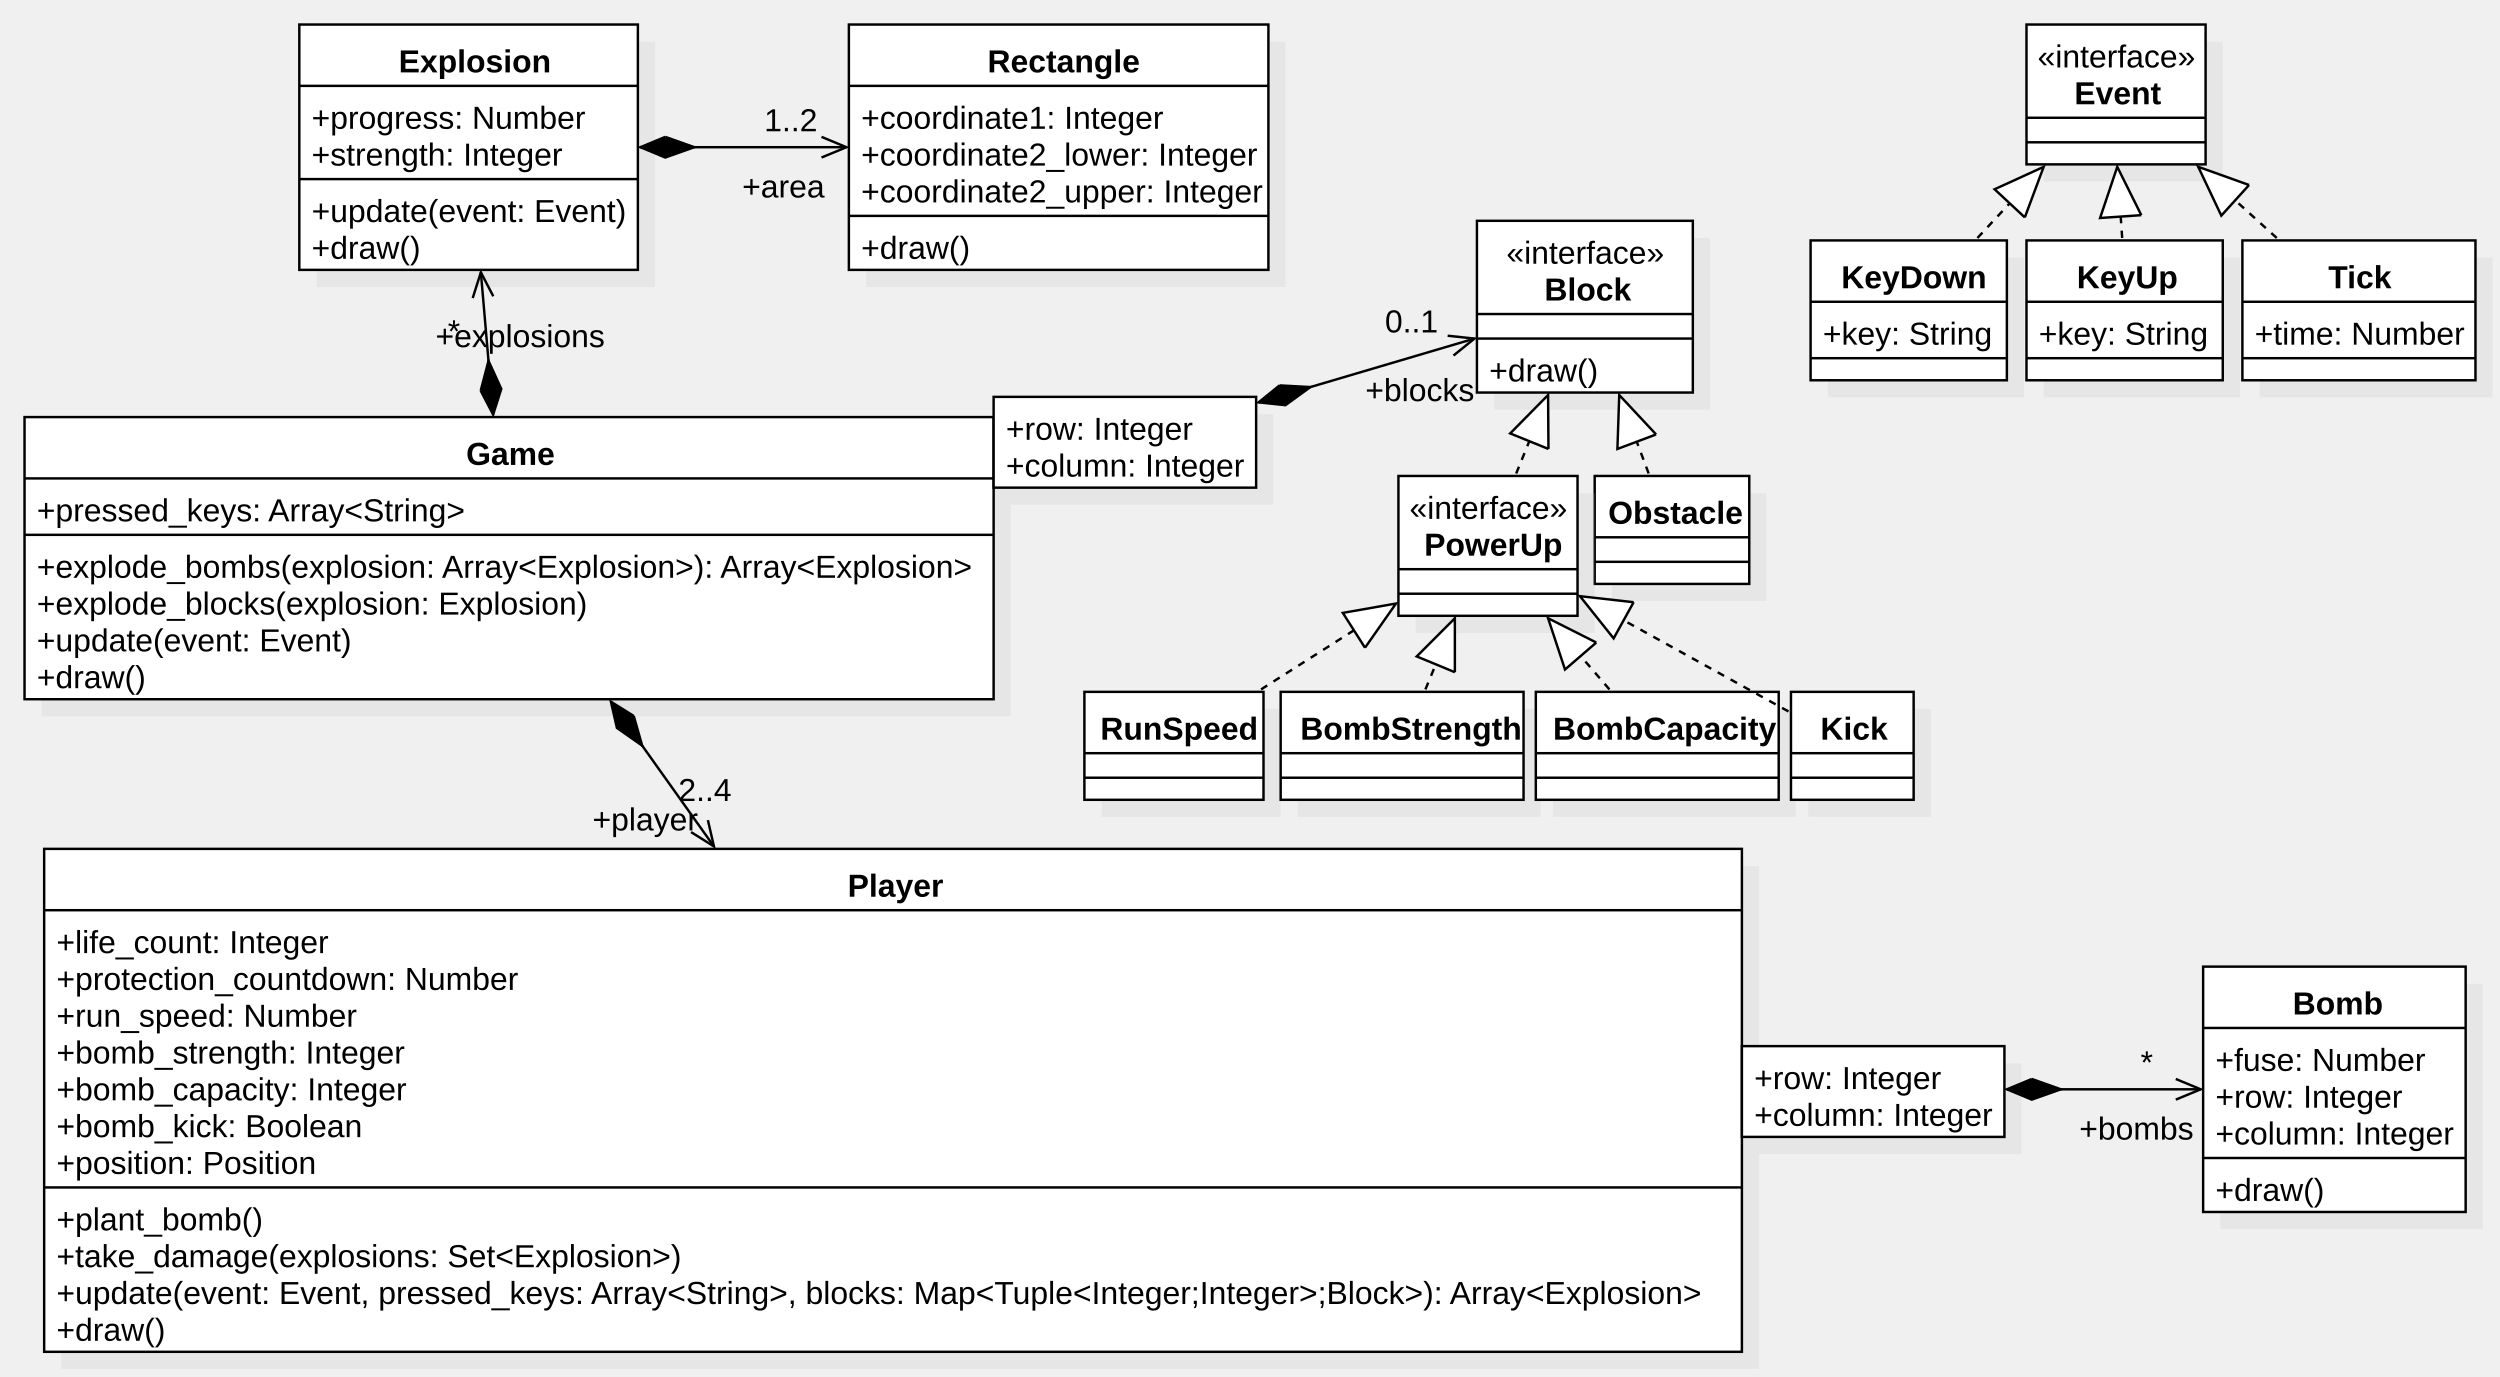
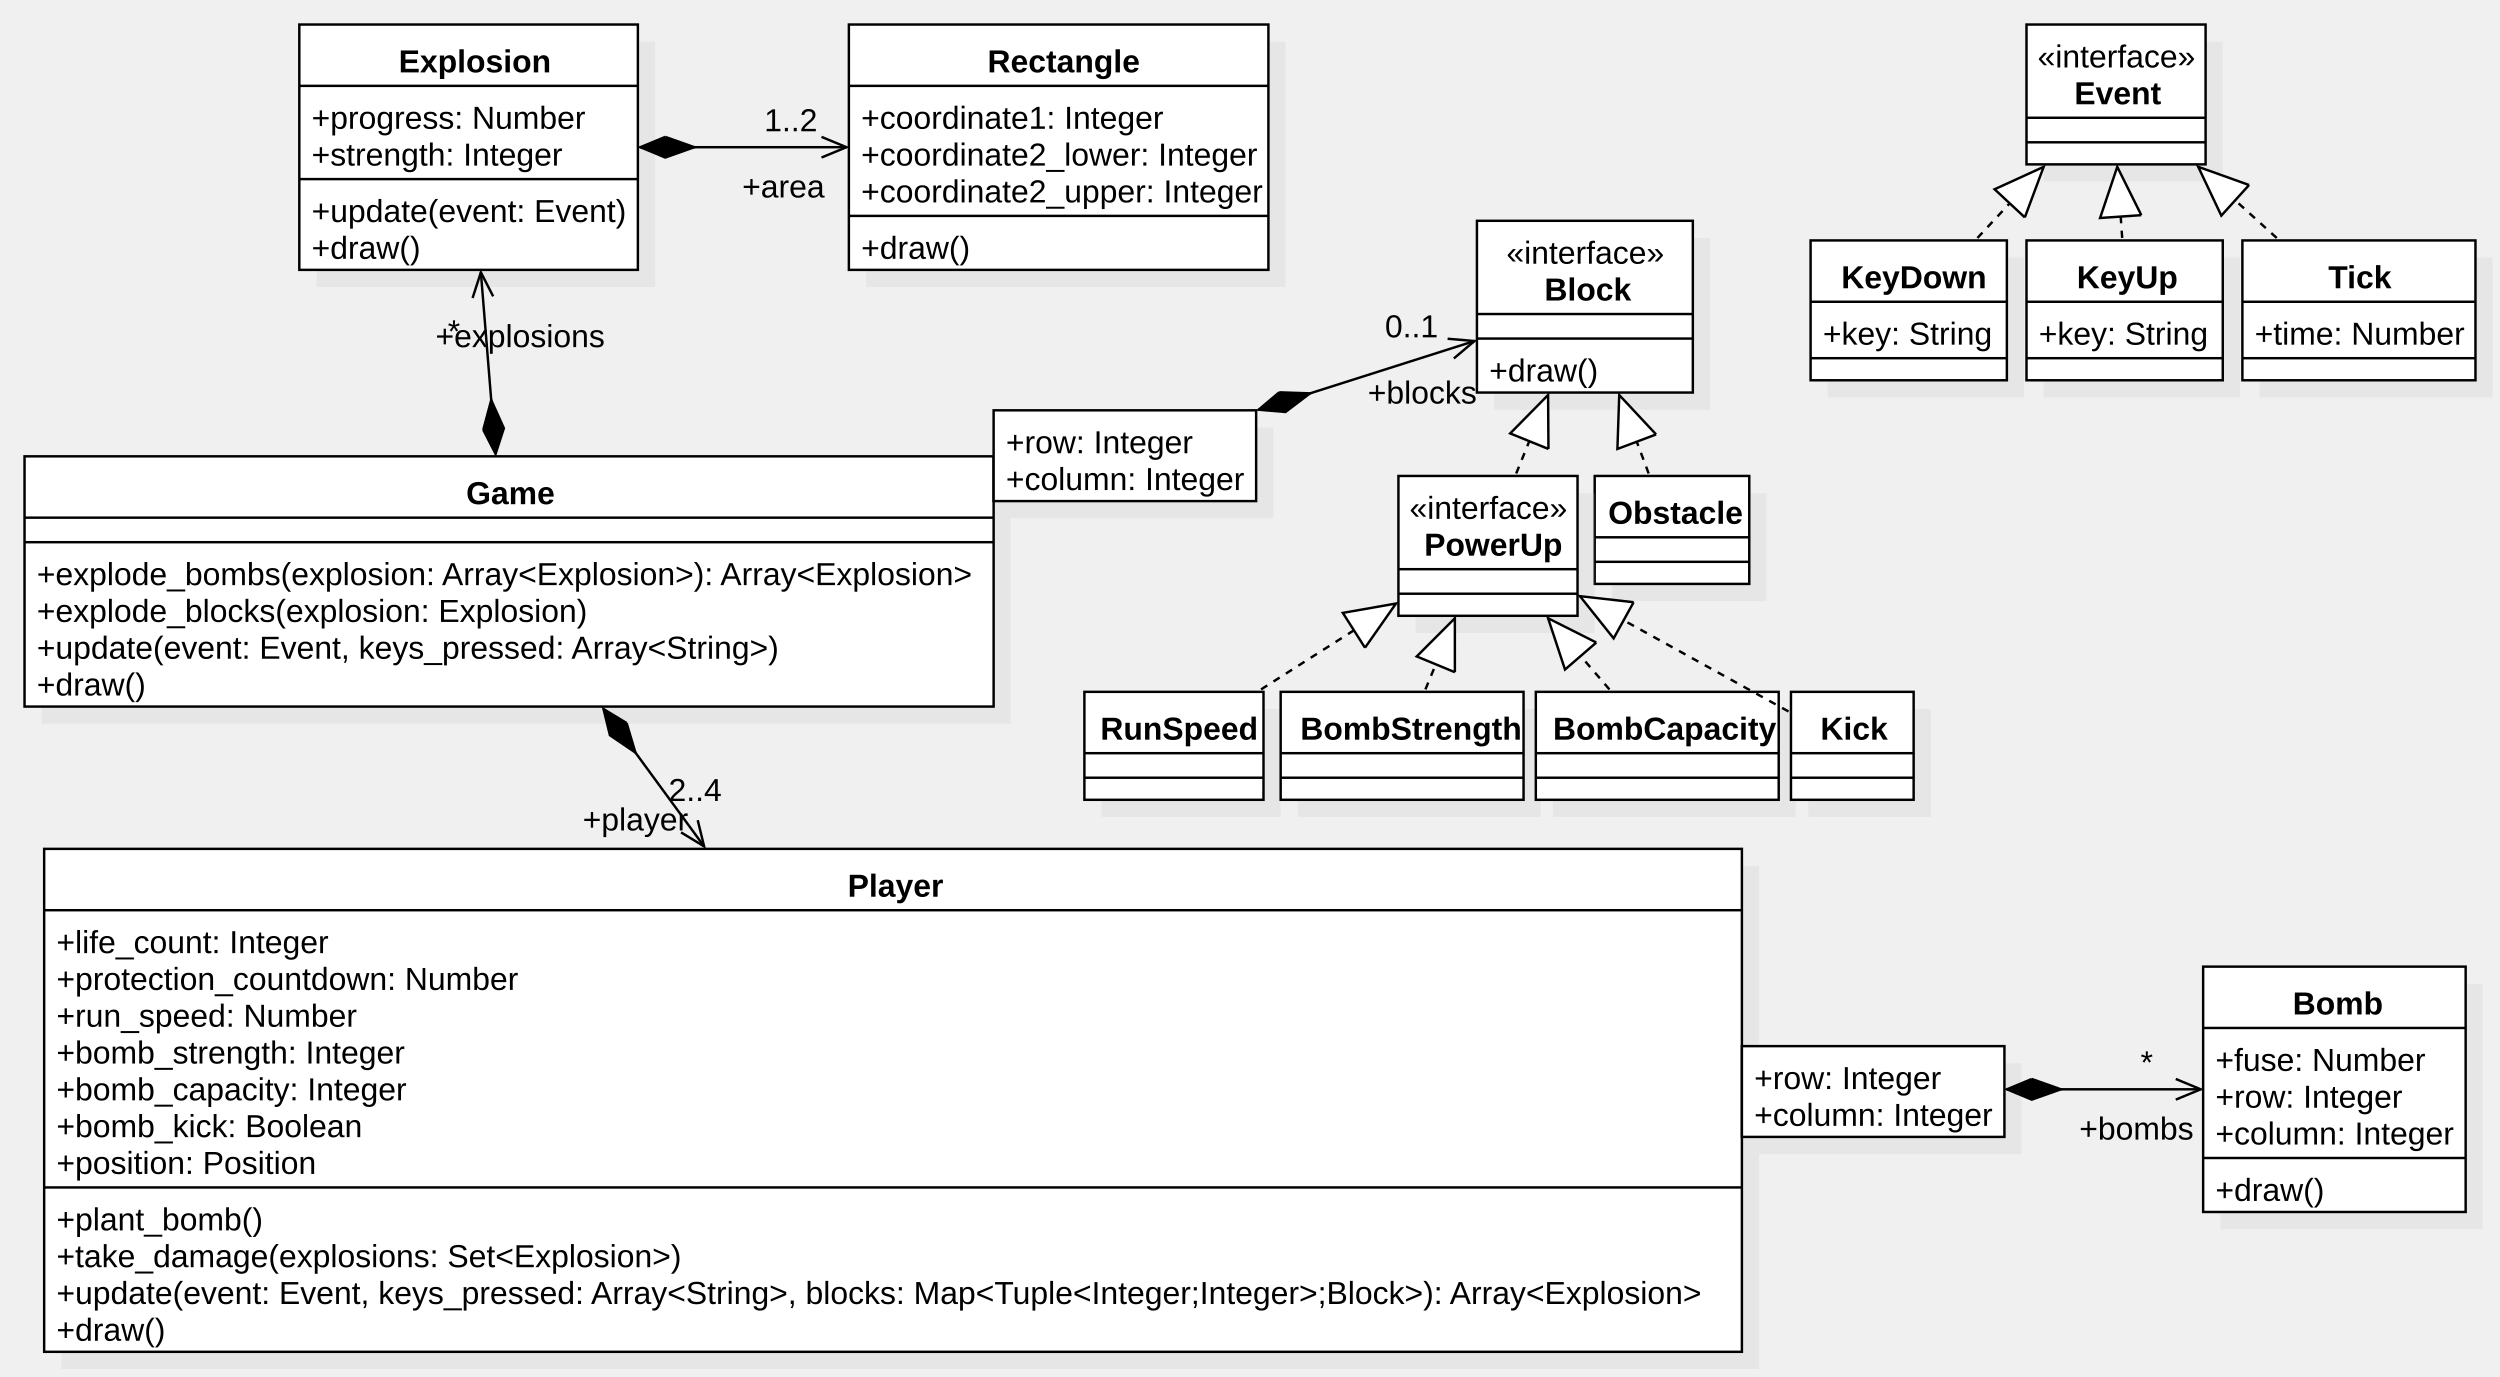
<svg xmlns="http://www.w3.org/2000/svg" version="1.1" width="1019" height="561">
  <defs />
  <g>
    <g transform="translate(-6,-14) scale(1,1)">
      <rect fill="#C0C0C0" stroke="none" x="31" y="367" width="692" height="205" opacity="0.2" />
    </g>
    <g transform="translate(-6,-14) scale(1,1)">
      <rect fill="#ffffff" stroke="none" x="24" y="360" width="692" height="205" />
    </g>
    <g transform="translate(-6,-14) scale(1,1)">
      <path fill="none" stroke="#000000" d="M 24 360 L 716 360 L 716 565 L 24 565 L 24 360 Z Z" stroke-miterlimit="10" />
    </g>
    <g transform="translate(-6,-14) scale(1,1)">
      <path fill="none" stroke="#000000" d="M 24 385 L 716 385" stroke-miterlimit="10" />
    </g>
    <g transform="translate(-6,-14) scale(1,1)">
      <path fill="none" stroke="#000000" d="M 24 498 L 716 498" stroke-miterlimit="10" />
    </g>
    <g transform="translate(-6,-14) scale(1,1)">
      <g>
        <path fill="none" stroke="none" />
        <text fill="#000000" stroke="none" font-family="Arial" font-size="13px" font-style="normal" font-weight="bold" text-decoration="none" x="351.5" y="379.5">Player</text>
      </g>
    </g>
    <g transform="translate(-6,-14) scale(1,1)">
      <g>
        <path fill="none" stroke="none" />
        <text fill="#000000" stroke="none" font-family="Arial" font-size="13px" font-style="normal" font-weight="normal" text-decoration="none" x="29" y="402.5">+life_count: Integer</text>
      </g>
    </g>
    <g transform="translate(-6,-14) scale(1,1)">
      <g>
        <path fill="none" stroke="none" />
        <text fill="#000000" stroke="none" font-family="Arial" font-size="13px" font-style="normal" font-weight="normal" text-decoration="none" x="29" y="417.5">+protection_countdown: Number</text>
      </g>
    </g>
    <g transform="translate(-6,-14) scale(1,1)">
      <g>
        <path fill="none" stroke="none" />
        <text fill="#000000" stroke="none" font-family="Arial" font-size="13px" font-style="normal" font-weight="normal" text-decoration="none" x="29" y="432.5">+run_speed: Number</text>
      </g>
    </g>
    <g transform="translate(-6,-14) scale(1,1)">
      <g>
        <path fill="none" stroke="none" />
        <text fill="#000000" stroke="none" font-family="Arial" font-size="13px" font-style="normal" font-weight="normal" text-decoration="none" x="29" y="447.5">+bomb_strength: Integer</text>
      </g>
    </g>
    <g transform="translate(-6,-14) scale(1,1)">
      <g>
        <path fill="none" stroke="none" />
        <text fill="#000000" stroke="none" font-family="Arial" font-size="13px" font-style="normal" font-weight="normal" text-decoration="none" x="29" y="462.5">+bomb_capacity: Integer</text>
      </g>
    </g>
    <g transform="translate(-6,-14) scale(1,1)">
      <g>
        <path fill="none" stroke="none" />
        <text fill="#000000" stroke="none" font-family="Arial" font-size="13px" font-style="normal" font-weight="normal" text-decoration="none" x="29" y="477.5">+bomb_kick: Boolean</text>
      </g>
    </g>
    <g transform="translate(-6,-14) scale(1,1)">
      <g>
        <path fill="none" stroke="none" />
        <text fill="#000000" stroke="none" font-family="Arial" font-size="13px" font-style="normal" font-weight="normal" text-decoration="none" x="29" y="492.5">+position: Position</text>
      </g>
    </g>
    <g transform="translate(-6,-14) scale(1,1)">
      <g>
        <path fill="none" stroke="none" />
        <text fill="#000000" stroke="none" font-family="Arial" font-size="13px" font-style="normal" font-weight="normal" text-decoration="none" x="29" y="515.5">+plant_bomb()</text>
      </g>
    </g>
    <g transform="translate(-6,-14) scale(1,1)">
      <g>
        <path fill="none" stroke="none" />
        <text fill="#000000" stroke="none" font-family="Arial" font-size="13px" font-style="normal" font-weight="normal" text-decoration="none" x="29" y="530.5">+take_damage(explosions: Set&lt;Explosion&gt;)</text>
      </g>
    </g>
    <g transform="translate(-6,-14) scale(1,1)">
      <g>
        <path fill="none" stroke="none" />
-         <text fill="#000000" stroke="none" font-family="Arial" font-size="13px" font-style="normal" font-weight="normal" text-decoration="none" x="29" y="545.5">+update(event: Event, pressed_keys: Array&lt;String&gt;, blocks: Map&lt;Tuple&lt;Integer;Integer&gt;;Block&gt;): Array&lt;Explosion&gt;</text>
+         <text fill="#000000" stroke="none" font-family="Arial" font-size="13px" font-style="normal" font-weight="normal" text-decoration="none" x="29" y="545.5">+update(event: Event, keys_pressed: Array&lt;String&gt;, blocks: Map&lt;Tuple&lt;Integer;Integer&gt;;Block&gt;): Array&lt;Explosion&gt;</text>
      </g>
    </g>
    <g transform="translate(-6,-14) scale(1,1)">
      <g>
        <path fill="none" stroke="none" />
        <text fill="#000000" stroke="none" font-family="Arial" font-size="13px" font-style="normal" font-weight="normal" text-decoration="none" x="29" y="560.5">+draw()</text>
      </g>
    </g>
    <g transform="translate(-6,-14) scale(1,1)">
      <rect fill="#C0C0C0" stroke="none" x="911" y="415" width="107" height="100" opacity="0.2" />
    </g>
    <g transform="translate(-6,-14) scale(1,1)">
      <rect fill="#ffffff" stroke="none" x="904" y="408" width="107" height="100" />
    </g>
    <g transform="translate(-6,-14) scale(1,1)">
      <path fill="none" stroke="#000000" d="M 904 408 L 1011 408 L 1011 508 L 904 508 L 904 408 Z Z" stroke-miterlimit="10" />
    </g>
    <g transform="translate(-6,-14) scale(1,1)">
      <path fill="none" stroke="#000000" d="M 904 433 L 1011 433" stroke-miterlimit="10" />
    </g>
    <g transform="translate(-6,-14) scale(1,1)">
      <path fill="none" stroke="#000000" d="M 904 486 L 1011 486" stroke-miterlimit="10" />
    </g>
    <g transform="translate(-6,-14) scale(1,1)">
      <g>
        <path fill="none" stroke="none" />
        <text fill="#000000" stroke="none" font-family="Arial" font-size="13px" font-style="normal" font-weight="bold" text-decoration="none" x="940.5" y="427.5">Bomb</text>
      </g>
    </g>
    <g transform="translate(-6,-14) scale(1,1)">
      <g>
        <path fill="none" stroke="none" />
        <text fill="#000000" stroke="none" font-family="Arial" font-size="13px" font-style="normal" font-weight="normal" text-decoration="none" x="909" y="450.5">+fuse: Number</text>
      </g>
    </g>
    <g transform="translate(-6,-14) scale(1,1)">
      <g>
        <path fill="none" stroke="none" />
        <text fill="#000000" stroke="none" font-family="Arial" font-size="13px" font-style="normal" font-weight="normal" text-decoration="none" x="909" y="465.5">+row: Integer</text>
      </g>
    </g>
    <g transform="translate(-6,-14) scale(1,1)">
      <g>
        <path fill="none" stroke="none" />
        <text fill="#000000" stroke="none" font-family="Arial" font-size="13px" font-style="normal" font-weight="normal" text-decoration="none" x="909" y="480.5">+column: Integer</text>
      </g>
    </g>
    <g transform="translate(-6,-14) scale(1,1)">
      <g>
        <path fill="none" stroke="none" />
        <text fill="#000000" stroke="none" font-family="Arial" font-size="13px" font-style="normal" font-weight="normal" text-decoration="none" x="909" y="503.5">+draw()</text>
      </g>
    </g>
    <g transform="translate(-6,-14) scale(1,1)">
-       <rect fill="#C0C0C0" stroke="none" x="23" y="191" width="395" height="115" opacity="0.2" />
-     </g>
-     <g transform="translate(-6,-14) scale(1,1)">
-       <rect fill="#ffffff" stroke="none" x="16" y="184" width="395" height="115" />
-     </g>
-     <g transform="translate(-6,-14) scale(1,1)">
-       <path fill="none" stroke="#000000" d="M 16 184 L 411 184 L 411 299 L 16 299 L 16 184 Z Z" stroke-miterlimit="10" />
-     </g>
-     <g transform="translate(-6,-14) scale(1,1)">
-       <path fill="none" stroke="#000000" d="M 16 209 L 411 209" stroke-miterlimit="10" />
-     </g>
-     <g transform="translate(-6,-14) scale(1,1)">
-       <path fill="none" stroke="#000000" d="M 16 232 L 411 232" stroke-miterlimit="10" />
-     </g>
-     <g transform="translate(-6,-14) scale(1,1)">
-       <g>
-         <path fill="none" stroke="none" />
-         <text fill="#000000" stroke="none" font-family="Arial" font-size="13px" font-style="normal" font-weight="bold" text-decoration="none" x="196" y="203.5">Game</text>
-       </g>
-     </g>
-     <g transform="translate(-6,-14) scale(1,1)">
-       <g>
-         <path fill="none" stroke="none" />
-         <text fill="#000000" stroke="none" font-family="Arial" font-size="13px" font-style="normal" font-weight="normal" text-decoration="none" x="21" y="226.5">+pressed_keys: Array&lt;String&gt;</text>
-       </g>
-     </g>
-     <g transform="translate(-6,-14) scale(1,1)">
-       <g>
-         <path fill="none" stroke="none" />
-         <text fill="#000000" stroke="none" font-family="Arial" font-size="13px" font-style="normal" font-weight="normal" text-decoration="none" x="21" y="249.5">+explode_bombs(explosion: Array&lt;Explosion&gt;): Array&lt;Explosion&gt;</text>
-       </g>
-     </g>
-     <g transform="translate(-6,-14) scale(1,1)">
-       <g>
-         <path fill="none" stroke="none" />
-         <text fill="#000000" stroke="none" font-family="Arial" font-size="13px" font-style="normal" font-weight="normal" text-decoration="none" x="21" y="264.5">+explode_blocks(explosion: Explosion)</text>
-       </g>
-     </g>
-     <g transform="translate(-6,-14) scale(1,1)">
-       <g>
-         <path fill="none" stroke="none" />
-         <text fill="#000000" stroke="none" font-family="Arial" font-size="13px" font-style="normal" font-weight="normal" text-decoration="none" x="21" y="279.5">+update(event: Event)</text>
-       </g>
-     </g>
-     <g transform="translate(-6,-14) scale(1,1)">
-       <g>
-         <path fill="none" stroke="none" />
-         <text fill="#000000" stroke="none" font-family="Arial" font-size="13px" font-style="normal" font-weight="normal" text-decoration="none" x="21" y="294.5">+draw()</text>
+       <rect fill="#C0C0C0" stroke="none" x="23" y="207" width="395" height="102" opacity="0.2" />
+     </g>
+     <g transform="translate(-6,-14) scale(1,1)">
+       <rect fill="#ffffff" stroke="none" x="16" y="200" width="395" height="102" />
+     </g>
+     <g transform="translate(-6,-14) scale(1,1)">
+       <path fill="none" stroke="#000000" d="M 16 200 L 411 200 L 411 302 L 16 302 L 16 200 Z Z" stroke-miterlimit="10" />
+     </g>
+     <g transform="translate(-6,-14) scale(1,1)">
+       <path fill="none" stroke="#000000" d="M 16 225 L 411 225" stroke-miterlimit="10" />
+     </g>
+     <g transform="translate(-6,-14) scale(1,1)">
+       <path fill="none" stroke="#000000" d="M 16 235 L 411 235" stroke-miterlimit="10" />
+     </g>
+     <g transform="translate(-6,-14) scale(1,1)">
+       <g>
+         <path fill="none" stroke="none" />
+         <text fill="#000000" stroke="none" font-family="Arial" font-size="13px" font-style="normal" font-weight="bold" text-decoration="none" x="196" y="219.5">Game</text>
+       </g>
+     </g>
+     <g transform="translate(-6,-14) scale(1,1)">
+       <g>
+         <path fill="none" stroke="none" />
+         <text fill="#000000" stroke="none" font-family="Arial" font-size="13px" font-style="normal" font-weight="normal" text-decoration="none" x="21" y="252.5">+explode_bombs(explosion: Array&lt;Explosion&gt;): Array&lt;Explosion&gt;</text>
+       </g>
+     </g>
+     <g transform="translate(-6,-14) scale(1,1)">
+       <g>
+         <path fill="none" stroke="none" />
+         <text fill="#000000" stroke="none" font-family="Arial" font-size="13px" font-style="normal" font-weight="normal" text-decoration="none" x="21" y="267.5">+explode_blocks(explosion: Explosion)</text>
+       </g>
+     </g>
+     <g transform="translate(-6,-14) scale(1,1)">
+       <g>
+         <path fill="none" stroke="none" />
+         <text fill="#000000" stroke="none" font-family="Arial" font-size="13px" font-style="normal" font-weight="normal" text-decoration="none" x="21" y="282.5">+update(event: Event, keys_pressed: Array&lt;String&gt;)</text>
+       </g>
+     </g>
+     <g transform="translate(-6,-14) scale(1,1)">
+       <g>
+         <path fill="none" stroke="none" />
+         <text fill="#000000" stroke="none" font-family="Arial" font-size="13px" font-style="normal" font-weight="normal" text-decoration="none" x="21" y="297.5">+draw()</text>
      </g>
    </g>
    <g transform="translate(-6,-14) scale(1,1)">
      <rect fill="#C0C0C0" stroke="none" x="135" y="31" width="138" height="100" opacity="0.2" />
    </g>
    <g transform="translate(-6,-14) scale(1,1)">
      <rect fill="#ffffff" stroke="none" x="128" y="24" width="138" height="100" />
    </g>
    <g transform="translate(-6,-14) scale(1,1)">
      <path fill="none" stroke="#000000" d="M 128 24 L 266 24 L 266 124 L 128 124 L 128 24 Z Z" stroke-miterlimit="10" />
    </g>
    <g transform="translate(-6,-14) scale(1,1)">
      <path fill="none" stroke="#000000" d="M 128 49 L 266 49" stroke-miterlimit="10" />
    </g>
    <g transform="translate(-6,-14) scale(1,1)">
      <path fill="none" stroke="#000000" d="M 128 87 L 266 87" stroke-miterlimit="10" />
    </g>
    <g transform="translate(-6,-14) scale(1,1)">
      <g>
        <path fill="none" stroke="none" />
        <text fill="#000000" stroke="none" font-family="Arial" font-size="13px" font-style="normal" font-weight="bold" text-decoration="none" x="168.5" y="43.5">Explosion</text>
      </g>
    </g>
    <g transform="translate(-6,-14) scale(1,1)">
      <g>
        <path fill="none" stroke="none" />
        <text fill="#000000" stroke="none" font-family="Arial" font-size="13px" font-style="normal" font-weight="normal" text-decoration="none" x="133" y="66.5">+progress: Number</text>
      </g>
    </g>
    <g transform="translate(-6,-14) scale(1,1)">
      <g>
        <path fill="none" stroke="none" />
        <text fill="#000000" stroke="none" font-family="Arial" font-size="13px" font-style="normal" font-weight="normal" text-decoration="none" x="133" y="81.5">+strength: Integer</text>
      </g>
    </g>
    <g transform="translate(-6,-14) scale(1,1)">
      <g>
        <path fill="none" stroke="none" />
        <text fill="#000000" stroke="none" font-family="Arial" font-size="13px" font-style="normal" font-weight="normal" text-decoration="none" x="133" y="104.5">+update(event: Event)</text>
      </g>
    </g>
    <g transform="translate(-6,-14) scale(1,1)">
      <g>
        <path fill="none" stroke="none" />
        <text fill="#000000" stroke="none" font-family="Arial" font-size="13px" font-style="normal" font-weight="normal" text-decoration="none" x="133" y="119.5">+draw()</text>
      </g>
    </g>
    <g transform="translate(-6,-14) scale(1,1)">
      <rect fill="#C0C0C0" stroke="none" x="723" y="447.403" width="107" height="37" opacity="0.2" />
    </g>
    <g transform="translate(-6,-14) scale(1,1)">
      <path fill="none" stroke="#000000" d="M 903 458 L 824 458" stroke-miterlimit="10" />
    </g>
    <g transform="translate(-6,-14) scale(1,1)">
      <path fill="#000000" stroke="none" d="M 834.163 453.79 L 824 458 L 834.163 462.21 L 846 458" />
    </g>
    <g transform="translate(-6,-14) scale(1,1)">
      <path fill="none" stroke="#000000" d="M 834.163 453.79 L 824 458 L 834.163 462.21 L 846 458 L 834.163 453.79" stroke-miterlimit="10" />
    </g>
    <g transform="translate(-6,-14) scale(1,1)">
      <path fill="none" stroke="#000000" d="M 892.837 462.21 L 903 458 L 892.837 453.79" stroke-miterlimit="10" />
    </g>
    <g transform="translate(-6,-14) scale(1,1)">
      <g>
        <path fill="none" stroke="none" />
        <text fill="#000000" stroke="none" font-family="Arial" font-size="13px" font-style="normal" font-weight="normal" text-decoration="none" x="853.5" y="478.5">+bombs</text>
      </g>
    </g>
    <g transform="translate(-6,-14) scale(1,1)">
      <g>
        <path fill="none" stroke="none" />
        <text fill="#000000" stroke="none" font-family="Arial" font-size="13px" font-style="normal" font-weight="normal" text-decoration="none" x="878.5" y="451.5">*</text>
      </g>
    </g>
    <g transform="translate(-6,-14) scale(1,1)">
      <rect fill="#ffffff" stroke="none" x="716" y="440.403" width="107" height="37" />
    </g>
    <g transform="translate(-6,-14) scale(1,1)">
      <path fill="none" stroke="#000000" d="M 716 440.403 L 823 440.403 L 823 477.403 L 716 477.403 L 716 440.403 Z Z" stroke-miterlimit="10" />
    </g>
    <g transform="translate(-6,-14) scale(1,1)">
      <g>
        <path fill="none" stroke="none" />
        <text fill="#000000" stroke="none" font-family="Arial" font-size="13px" font-style="normal" font-weight="normal" text-decoration="none" x="721" y="457.903">+row: Integer</text>
      </g>
    </g>
    <g transform="translate(-6,-14) scale(1,1)">
      <g>
        <path fill="none" stroke="none" />
        <text fill="#000000" stroke="none" font-family="Arial" font-size="13px" font-style="normal" font-weight="normal" text-decoration="none" x="721" y="472.903">+column: Integer</text>
      </g>
    </g>
    <g transform="translate(-6,-14) scale(1,1)">
-       <path fill="none" stroke="#000000" d="M 297 359 L 255 300" stroke-miterlimit="10" />
-     </g>
-     <g transform="translate(-6,-14) scale(1,1)">
-       <path fill="#000000" stroke="none" d="M 264.323 305.838 L 255 300 L 257.464 310.72 L 267.758 317.923" />
-     </g>
-     <g transform="translate(-6,-14) scale(1,1)">
-       <path fill="none" stroke="#000000" d="M 264.323 305.838 L 255 300 L 257.464 310.72 L 267.758 317.923 L 264.323 305.838" stroke-miterlimit="10" />
-     </g>
-     <g transform="translate(-6,-14) scale(1,1)">
-       <path fill="none" stroke="#000000" d="M 287.677 353.162 L 297 359 L 294.536 348.28" stroke-miterlimit="10" />
-     </g>
-     <g transform="translate(-6,-14) scale(1,1)">
-       <g>
-         <path fill="none" stroke="none" />
-         <text fill="#000000" stroke="none" font-family="Arial" font-size="13px" font-style="normal" font-weight="normal" text-decoration="none" x="247.5" y="352.5">+player</text>
-       </g>
-     </g>
-     <g transform="translate(-6,-14) scale(1,1)">
-       <g>
-         <path fill="none" stroke="none" />
-         <text fill="#000000" stroke="none" font-family="Arial" font-size="13px" font-style="normal" font-weight="normal" text-decoration="none" x="282.5" y="340.5">2..4</text>
-       </g>
-     </g>
-     <g transform="translate(-6,-14) scale(1,1)">
-       <path fill="none" stroke="#000000" d="M 202 125 L 207 183" stroke-miterlimit="10" />
-     </g>
-     <g transform="translate(-6,-14) scale(1,1)">
-       <path fill="#000000" stroke="none" d="M 201.933 173.236 L 207 183 L 210.321 172.513 L 205.11 161.081" />
-     </g>
-     <g transform="translate(-6,-14) scale(1,1)">
-       <path fill="none" stroke="#000000" d="M 201.933 173.236 L 207 183 L 210.321 172.513 L 205.11 161.081 L 201.933 173.236" stroke-miterlimit="10" />
-     </g>
-     <g transform="translate(-6,-14) scale(1,1)">
-       <path fill="none" stroke="#000000" d="M 207.067 134.764 L 202 125 L 198.679 135.487" stroke-miterlimit="10" />
+       <path fill="none" stroke="#000000" d="M 293 359 L 252 303" stroke-miterlimit="10" />
+     </g>
+     <g transform="translate(-6,-14) scale(1,1)">
+       <path fill="#000000" stroke="none" d="M 261.4 308.713 L 252 303 L 254.607 313.687 L 264.996 320.751" />
+     </g>
+     <g transform="translate(-6,-14) scale(1,1)">
+       <path fill="none" stroke="#000000" d="M 261.4 308.713 L 252 303 L 254.607 313.687 L 264.996 320.751 L 261.4 308.713" stroke-miterlimit="10" />
+     </g>
+     <g transform="translate(-6,-14) scale(1,1)">
+       <path fill="none" stroke="#000000" d="M 283.6 353.287 L 293 359 L 290.393 348.313" stroke-miterlimit="10" />
+     </g>
+     <g transform="translate(-6,-14) scale(1,1)">
+       <g>
+         <path fill="none" stroke="none" />
+         <text fill="#000000" stroke="none" font-family="Arial" font-size="13px" font-style="normal" font-weight="normal" text-decoration="none" x="243.5" y="352.5">+player</text>
+       </g>
+     </g>
+     <g transform="translate(-6,-14) scale(1,1)">
+       <g>
+         <path fill="none" stroke="none" />
+         <text fill="#000000" stroke="none" font-family="Arial" font-size="13px" font-style="normal" font-weight="normal" text-decoration="none" x="278.5" y="340.5">2..4</text>
+       </g>
+     </g>
+     <g transform="translate(-6,-14) scale(1,1)">
+       <path fill="none" stroke="#000000" d="M 202 125 L 208 199" stroke-miterlimit="10" />
+     </g>
+     <g transform="translate(-6,-14) scale(1,1)">
+       <path fill="#000000" stroke="none" d="M 202.983 189.211 L 208 199 L 211.374 188.53 L 206.222 177.072" />
+     </g>
+     <g transform="translate(-6,-14) scale(1,1)">
+       <path fill="none" stroke="#000000" d="M 202.983 189.211 L 208 199 L 211.374 188.53 L 206.222 177.072 L 202.983 189.211" stroke-miterlimit="10" />
+     </g>
+     <g transform="translate(-6,-14) scale(1,1)">
+       <path fill="none" stroke="#000000" d="M 207.017 134.789 L 202 125 L 198.626 135.47" stroke-miterlimit="10" />
    </g>
    <g transform="translate(-6,-14) scale(1,1)">
      <g>
        <path fill="none" stroke="none" />
        <text fill="#000000" stroke="none" font-family="Arial" font-size="13px" font-style="normal" font-weight="normal" text-decoration="none" x="183.5" y="155.5">+explosions</text>
      </g>
    </g>
    <g transform="translate(-6,-14) scale(1,1)">
      <g>
        <path fill="none" stroke="none" />
        <text fill="#000000" stroke="none" font-family="Arial" font-size="13px" font-style="normal" font-weight="normal" text-decoration="none" x="188.5" y="153.5">*</text>
      </g>
    </g>
    <g transform="translate(-6,-14) scale(1,1)">
      <rect fill="#C0C0C0" stroke="none" x="839" y="31" width="73" height="57" opacity="0.2" />
    </g>
    <g transform="translate(-6,-14) scale(1,1)">
      <rect fill="#ffffff" stroke="none" x="832" y="24" width="73" height="57" />
    </g>
    <g transform="translate(-6,-14) scale(1,1)">
      <path fill="none" stroke="#000000" d="M 832 24 L 905 24 L 905 81 L 832 81 L 832 24 Z Z" stroke-miterlimit="10" />
    </g>
    <g transform="translate(-6,-14) scale(1,1)">
      <path fill="none" stroke="#000000" d="M 832 62 L 905 62" stroke-miterlimit="10" />
    </g>
    <g transform="translate(-6,-14) scale(1,1)">
      <path fill="none" stroke="#000000" d="M 832 72 L 905 72" stroke-miterlimit="10" />
    </g>
    <g transform="translate(-6,-14) scale(1,1)">
      <g>
        <path fill="none" stroke="none" />
        <text fill="#000000" stroke="none" font-family="Arial" font-size="13px" font-style="normal" font-weight="normal" text-decoration="none" x="836.5" y="41.5">«interface»</text>
      </g>
    </g>
    <g transform="translate(-6,-14) scale(1,1)">
      <g>
        <path fill="none" stroke="none" />
        <text fill="#000000" stroke="none" font-family="Arial" font-size="13px" font-style="normal" font-weight="bold" text-decoration="none" x="851.5" y="56.5">Event</text>
      </g>
    </g>
    <g transform="translate(-6,-14) scale(1,1)">
      <rect fill="#C0C0C0" stroke="none" x="751" y="119" width="80" height="57" opacity="0.2" />
    </g>
    <g transform="translate(-6,-14) scale(1,1)">
      <rect fill="#ffffff" stroke="none" x="744" y="112" width="80" height="57" />
    </g>
    <g transform="translate(-6,-14) scale(1,1)">
      <path fill="none" stroke="#000000" d="M 744 112 L 824 112 L 824 169 L 744 169 L 744 112 Z Z" stroke-miterlimit="10" />
    </g>
    <g transform="translate(-6,-14) scale(1,1)">
      <path fill="none" stroke="#000000" d="M 744 137 L 824 137" stroke-miterlimit="10" />
    </g>
    <g transform="translate(-6,-14) scale(1,1)">
      <path fill="none" stroke="#000000" d="M 744 160 L 824 160" stroke-miterlimit="10" />
    </g>
    <g transform="translate(-6,-14) scale(1,1)">
      <g>
        <path fill="none" stroke="none" />
        <text fill="#000000" stroke="none" font-family="Arial" font-size="13px" font-style="normal" font-weight="bold" text-decoration="none" x="756.5" y="131.5">KeyDown</text>
      </g>
    </g>
    <g transform="translate(-6,-14) scale(1,1)">
      <g>
        <path fill="none" stroke="none" />
        <text fill="#000000" stroke="none" font-family="Arial" font-size="13px" font-style="normal" font-weight="normal" text-decoration="none" x="749" y="154.5">+key: String</text>
      </g>
    </g>
    <g transform="translate(-6,-14) scale(1,1)">
      <rect fill="#C0C0C0" stroke="none" x="839" y="119" width="80" height="57" opacity="0.2" />
    </g>
    <g transform="translate(-6,-14) scale(1,1)">
      <rect fill="#ffffff" stroke="none" x="832" y="112" width="80" height="57" />
    </g>
    <g transform="translate(-6,-14) scale(1,1)">
      <path fill="none" stroke="#000000" d="M 832 112 L 912 112 L 912 169 L 832 169 L 832 112 Z Z" stroke-miterlimit="10" />
    </g>
    <g transform="translate(-6,-14) scale(1,1)">
      <path fill="none" stroke="#000000" d="M 832 137 L 912 137" stroke-miterlimit="10" />
    </g>
    <g transform="translate(-6,-14) scale(1,1)">
      <path fill="none" stroke="#000000" d="M 832 160 L 912 160" stroke-miterlimit="10" />
    </g>
    <g transform="translate(-6,-14) scale(1,1)">
      <g>
        <path fill="none" stroke="none" />
        <text fill="#000000" stroke="none" font-family="Arial" font-size="13px" font-style="normal" font-weight="bold" text-decoration="none" x="852.5" y="131.5">KeyUp</text>
      </g>
    </g>
    <g transform="translate(-6,-14) scale(1,1)">
      <g>
        <path fill="none" stroke="none" />
        <text fill="#000000" stroke="none" font-family="Arial" font-size="13px" font-style="normal" font-weight="normal" text-decoration="none" x="837" y="154.5">+key: String</text>
      </g>
    </g>
    <g transform="translate(-6,-14) scale(1,1)">
      <rect fill="#C0C0C0" stroke="none" x="927" y="119" width="95" height="57" opacity="0.2" />
    </g>
    <g transform="translate(-6,-14) scale(1,1)">
      <rect fill="#ffffff" stroke="none" x="920" y="112" width="95" height="57" />
    </g>
    <g transform="translate(-6,-14) scale(1,1)">
      <path fill="none" stroke="#000000" d="M 920 112 L 1015 112 L 1015 169 L 920 169 L 920 112 Z Z" stroke-miterlimit="10" />
    </g>
    <g transform="translate(-6,-14) scale(1,1)">
      <path fill="none" stroke="#000000" d="M 920 137 L 1015 137" stroke-miterlimit="10" />
    </g>
    <g transform="translate(-6,-14) scale(1,1)">
      <path fill="none" stroke="#000000" d="M 920 160 L 1015 160" stroke-miterlimit="10" />
    </g>
    <g transform="translate(-6,-14) scale(1,1)">
      <g>
        <path fill="none" stroke="none" />
        <text fill="#000000" stroke="none" font-family="Arial" font-size="13px" font-style="normal" font-weight="bold" text-decoration="none" x="955" y="131.5">Tick</text>
      </g>
    </g>
    <g transform="translate(-6,-14) scale(1,1)">
      <g>
        <path fill="none" stroke="none" />
        <text fill="#000000" stroke="none" font-family="Arial" font-size="13px" font-style="normal" font-weight="normal" text-decoration="none" x="925" y="154.5">+time: Number</text>
      </g>
    </g>
    <g transform="translate(-6,-14) scale(1,1)">
      <path fill="none" stroke="#000000" d="M 812 111 L 839 82" stroke-dasharray="3" stroke-miterlimit="10" />
    </g>
    <g transform="translate(-6,-14) scale(1,1)">
      <path fill="#FFFFFF" stroke="none" d="M 831.312 102.613 L 839 82 L 818.988 91.139" />
    </g>
    <g transform="translate(-6,-14) scale(1,1)">
      <path fill="none" stroke="#000000" d="M 831.312 102.613 L 839 82 L 818.988 91.139 L 831.312 102.613" stroke-miterlimit="10" />
    </g>
    <g transform="translate(-6,-14) scale(1,1)">
      <path fill="none" stroke="#000000" d="M 871 111 L 869 82" stroke-dasharray="3" stroke-miterlimit="10" />
    </g>
    <g transform="translate(-6,-14) scale(1,1)">
      <path fill="#FFFFFF" stroke="none" d="M 878.798 101.698 L 869 82 L 861.999 102.856" />
    </g>
    <g transform="translate(-6,-14) scale(1,1)">
      <path fill="none" stroke="#000000" d="M 878.798 101.698 L 869 82 L 861.999 102.856 L 878.798 101.698" stroke-miterlimit="10" />
    </g>
    <g transform="translate(-6,-14) scale(1,1)">
      <path fill="none" stroke="#000000" d="M 934 111 L 902 82" stroke-dasharray="3" stroke-miterlimit="10" />
    </g>
    <g transform="translate(-6,-14) scale(1,1)">
      <path fill="#FFFFFF" stroke="none" d="M 922.714 89.41 L 902 82 L 911.407 101.887" />
    </g>
    <g transform="translate(-6,-14) scale(1,1)">
      <path fill="none" stroke="#000000" d="M 922.714 89.41 L 902 82 L 911.407 101.887 L 922.714 89.41" stroke-miterlimit="10" />
    </g>
    <g transform="translate(-6,-14) scale(1,1)">
      <rect fill="#C0C0C0" stroke="none" x="615" y="111" width="88" height="70" opacity="0.2" />
    </g>
    <g transform="translate(-6,-14) scale(1,1)">
      <rect fill="#ffffff" stroke="none" x="608" y="104" width="88" height="70" />
    </g>
    <g transform="translate(-6,-14) scale(1,1)">
      <path fill="none" stroke="#000000" d="M 608 104 L 696 104 L 696 174 L 608 174 L 608 104 Z Z" stroke-miterlimit="10" />
    </g>
    <g transform="translate(-6,-14) scale(1,1)">
      <path fill="none" stroke="#000000" d="M 608 142 L 696 142" stroke-miterlimit="10" />
    </g>
    <g transform="translate(-6,-14) scale(1,1)">
      <path fill="none" stroke="#000000" d="M 608 152 L 696 152" stroke-miterlimit="10" />
    </g>
    <g transform="translate(-6,-14) scale(1,1)">
      <g>
        <path fill="none" stroke="none" />
        <text fill="#000000" stroke="none" font-family="Arial" font-size="13px" font-style="normal" font-weight="normal" text-decoration="none" x="620" y="121.5">«interface»</text>
      </g>
    </g>
    <g transform="translate(-6,-14) scale(1,1)">
      <g>
        <path fill="none" stroke="none" />
        <text fill="#000000" stroke="none" font-family="Arial" font-size="13px" font-style="normal" font-weight="bold" text-decoration="none" x="635.5" y="136.5">Block</text>
      </g>
    </g>
    <g transform="translate(-6,-14) scale(1,1)">
      <g>
        <path fill="none" stroke="none" />
        <text fill="#000000" stroke="none" font-family="Arial" font-size="13px" font-style="normal" font-weight="normal" text-decoration="none" x="613" y="169.5">+draw()</text>
      </g>
    </g>
    <g transform="translate(-6,-14) scale(1,1)">
-       <rect fill="#C0C0C0" stroke="none" x="418" y="182.766" width="107" height="37" opacity="0.2" />
-     </g>
-     <g transform="translate(-6,-14) scale(1,1)">
-       <path fill="none" stroke="#000000" d="M 607 152 L 519 178" stroke-miterlimit="10" />
-     </g>
-     <g transform="translate(-6,-14) scale(1,1)">
-       <path fill="#000000" stroke="none" d="M 527.553 171.083 L 519 178 L 529.939 179.157 L 540.098 171.766" />
-     </g>
-     <g transform="translate(-6,-14) scale(1,1)">
-       <path fill="none" stroke="#000000" d="M 527.553 171.083 L 519 178 L 529.939 179.157 L 540.098 171.766 L 527.553 171.083" stroke-miterlimit="10" />
-     </g>
-     <g transform="translate(-6,-14) scale(1,1)">
-       <path fill="none" stroke="#000000" d="M 598.447 158.917 L 607 152 L 596.061 150.843" stroke-miterlimit="10" />
-     </g>
-     <g transform="translate(-6,-14) scale(1,1)">
-       <g>
-         <path fill="none" stroke="none" />
-         <text fill="#000000" stroke="none" font-family="Arial" font-size="13px" font-style="normal" font-weight="normal" text-decoration="none" x="562.5" y="177.5">+blocks</text>
-       </g>
-     </g>
-     <g transform="translate(-6,-14) scale(1,1)">
-       <g>
-         <path fill="none" stroke="none" />
-         <text fill="#000000" stroke="none" font-family="Arial" font-size="13px" font-style="normal" font-weight="normal" text-decoration="none" x="570.5" y="149.5">0..1</text>
-       </g>
-     </g>
-     <g transform="translate(-6,-14) scale(1,1)">
-       <rect fill="#ffffff" stroke="none" x="411" y="175.766" width="107" height="37" />
-     </g>
-     <g transform="translate(-6,-14) scale(1,1)">
-       <path fill="none" stroke="#000000" d="M 411 175.766 L 518 175.766 L 518 212.766 L 411 212.766 L 411 175.766 Z Z" stroke-miterlimit="10" />
-     </g>
-     <g transform="translate(-6,-14) scale(1,1)">
-       <g>
-         <path fill="none" stroke="none" />
-         <text fill="#000000" stroke="none" font-family="Arial" font-size="13px" font-style="normal" font-weight="normal" text-decoration="none" x="416" y="193.266">+row: Integer</text>
-       </g>
-     </g>
-     <g transform="translate(-6,-14) scale(1,1)">
-       <g>
-         <path fill="none" stroke="none" />
-         <text fill="#000000" stroke="none" font-family="Arial" font-size="13px" font-style="normal" font-weight="normal" text-decoration="none" x="416" y="208.266">+column: Integer</text>
+       <rect fill="#C0C0C0" stroke="none" x="418" y="188.244" width="107" height="37" opacity="0.2" />
+     </g>
+     <g transform="translate(-6,-14) scale(1,1)">
+       <path fill="none" stroke="#000000" d="M 607 153 L 519 181" stroke-miterlimit="10" />
+     </g>
+     <g transform="translate(-6,-14) scale(1,1)">
+       <path fill="#000000" stroke="none" d="M 527.408 173.907 L 519 181 L 529.961 181.93 L 539.964 174.33" />
+     </g>
+     <g transform="translate(-6,-14) scale(1,1)">
+       <path fill="none" stroke="#000000" d="M 527.408 173.907 L 519 181 L 529.961 181.93 L 539.964 174.33 L 527.408 173.907" stroke-miterlimit="10" />
+     </g>
+     <g transform="translate(-6,-14) scale(1,1)">
+       <path fill="none" stroke="#000000" d="M 598.592 160.093 L 607 153 L 596.039 152.07" stroke-miterlimit="10" />
+     </g>
+     <g transform="translate(-6,-14) scale(1,1)">
+       <g>
+         <path fill="none" stroke="none" />
+         <text fill="#000000" stroke="none" font-family="Arial" font-size="13px" font-style="normal" font-weight="normal" text-decoration="none" x="563.5" y="178.5">+blocks</text>
+       </g>
+     </g>
+     <g transform="translate(-6,-14) scale(1,1)">
+       <g>
+         <path fill="none" stroke="none" />
+         <text fill="#000000" stroke="none" font-family="Arial" font-size="13px" font-style="normal" font-weight="normal" text-decoration="none" x="570.5" y="151.5">0..1</text>
+       </g>
+     </g>
+     <g transform="translate(-6,-14) scale(1,1)">
+       <rect fill="#ffffff" stroke="none" x="411" y="181.244" width="107" height="37" />
+     </g>
+     <g transform="translate(-6,-14) scale(1,1)">
+       <path fill="none" stroke="#000000" d="M 411 181.244 L 518 181.244 L 518 218.244 L 411 218.244 L 411 181.244 Z Z" stroke-miterlimit="10" />
+     </g>
+     <g transform="translate(-6,-14) scale(1,1)">
+       <g>
+         <path fill="none" stroke="none" />
+         <text fill="#000000" stroke="none" font-family="Arial" font-size="13px" font-style="normal" font-weight="normal" text-decoration="none" x="416" y="198.744">+row: Integer</text>
+       </g>
+     </g>
+     <g transform="translate(-6,-14) scale(1,1)">
+       <g>
+         <path fill="none" stroke="none" />
+         <text fill="#000000" stroke="none" font-family="Arial" font-size="13px" font-style="normal" font-weight="normal" text-decoration="none" x="416" y="213.744">+column: Integer</text>
      </g>
    </g>
    <g transform="translate(-6,-14) scale(1,1)">
      <rect fill="#C0C0C0" stroke="none" x="359" y="31" width="171" height="100" opacity="0.2" />
    </g>
    <g transform="translate(-6,-14) scale(1,1)">
      <rect fill="#ffffff" stroke="none" x="352" y="24" width="171" height="100" />
    </g>
    <g transform="translate(-6,-14) scale(1,1)">
      <path fill="none" stroke="#000000" d="M 352 24 L 523 24 L 523 124 L 352 124 L 352 24 Z Z" stroke-miterlimit="10" />
    </g>
    <g transform="translate(-6,-14) scale(1,1)">
      <path fill="none" stroke="#000000" d="M 352 49 L 523 49" stroke-miterlimit="10" />
    </g>
    <g transform="translate(-6,-14) scale(1,1)">
      <path fill="none" stroke="#000000" d="M 352 102 L 523 102" stroke-miterlimit="10" />
    </g>
    <g transform="translate(-6,-14) scale(1,1)">
      <g>
        <path fill="none" stroke="none" />
        <text fill="#000000" stroke="none" font-family="Arial" font-size="13px" font-style="normal" font-weight="bold" text-decoration="none" x="408.5" y="43.5">Rectangle</text>
      </g>
    </g>
    <g transform="translate(-6,-14) scale(1,1)">
      <g>
        <path fill="none" stroke="none" />
        <text fill="#000000" stroke="none" font-family="Arial" font-size="13px" font-style="normal" font-weight="normal" text-decoration="none" x="357" y="66.5">+coordinate1: Integer</text>
      </g>
    </g>
    <g transform="translate(-6,-14) scale(1,1)">
      <g>
        <path fill="none" stroke="none" />
        <text fill="#000000" stroke="none" font-family="Arial" font-size="13px" font-style="normal" font-weight="normal" text-decoration="none" x="357" y="81.5">+coordinate2_lower: Integer</text>
      </g>
    </g>
    <g transform="translate(-6,-14) scale(1,1)">
      <g>
        <path fill="none" stroke="none" />
        <text fill="#000000" stroke="none" font-family="Arial" font-size="13px" font-style="normal" font-weight="normal" text-decoration="none" x="357" y="96.5">+coordinate2_upper: Integer</text>
      </g>
    </g>
    <g transform="translate(-6,-14) scale(1,1)">
      <g>
        <path fill="none" stroke="none" />
        <text fill="#000000" stroke="none" font-family="Arial" font-size="13px" font-style="normal" font-weight="normal" text-decoration="none" x="357" y="119.5">+draw()</text>
      </g>
    </g>
    <g transform="translate(-6,-14) scale(1,1)">
      <path fill="none" stroke="#000000" d="M 351 74 L 267 74" stroke-miterlimit="10" />
    </g>
    <g transform="translate(-6,-14) scale(1,1)">
      <path fill="#000000" stroke="none" d="M 277.163 69.79 L 267 74 L 277.163 78.21 L 289 74" />
    </g>
    <g transform="translate(-6,-14) scale(1,1)">
      <path fill="none" stroke="#000000" d="M 277.163 69.79 L 267 74 L 277.163 78.21 L 289 74 L 277.163 69.79" stroke-miterlimit="10" />
    </g>
    <g transform="translate(-6,-14) scale(1,1)">
      <path fill="none" stroke="#000000" d="M 340.837 78.21 L 351 74 L 340.837 69.79" stroke-miterlimit="10" />
    </g>
    <g transform="translate(-6,-14) scale(1,1)">
      <g>
        <path fill="none" stroke="none" />
        <text fill="#000000" stroke="none" font-family="Arial" font-size="13px" font-style="normal" font-weight="normal" text-decoration="none" x="308.5" y="94.5">+area</text>
      </g>
    </g>
    <g transform="translate(-6,-14) scale(1,1)">
      <g>
        <path fill="none" stroke="none" />
        <text fill="#000000" stroke="none" font-family="Arial" font-size="13px" font-style="normal" font-weight="normal" text-decoration="none" x="317.5" y="67.5">1..2</text>
      </g>
    </g>
    <g transform="translate(-6,-14) scale(1,1)">
      <rect fill="#C0C0C0" stroke="none" x="663" y="215" width="63" height="44" opacity="0.2" />
    </g>
    <g transform="translate(-6,-14) scale(1,1)">
      <rect fill="#ffffff" stroke="none" x="656" y="208" width="63" height="44" />
    </g>
    <g transform="translate(-6,-14) scale(1,1)">
      <path fill="none" stroke="#000000" d="M 656 208 L 719 208 L 719 252 L 656 252 L 656 208 Z Z" stroke-miterlimit="10" />
    </g>
    <g transform="translate(-6,-14) scale(1,1)">
      <path fill="none" stroke="#000000" d="M 656 233 L 719 233" stroke-miterlimit="10" />
    </g>
    <g transform="translate(-6,-14) scale(1,1)">
      <path fill="none" stroke="#000000" d="M 656 243 L 719 243" stroke-miterlimit="10" />
    </g>
    <g transform="translate(-6,-14) scale(1,1)">
      <g>
        <path fill="none" stroke="none" />
        <text fill="#000000" stroke="none" font-family="Arial" font-size="13px" font-style="normal" font-weight="bold" text-decoration="none" x="661.5" y="227.5">Obstacle</text>
      </g>
    </g>
    <g transform="translate(-6,-14) scale(1,1)">
      <rect fill="#C0C0C0" stroke="none" x="583" y="215" width="73" height="57" opacity="0.2" />
    </g>
    <g transform="translate(-6,-14) scale(1,1)">
      <rect fill="#ffffff" stroke="none" x="576" y="208" width="73" height="57" />
    </g>
    <g transform="translate(-6,-14) scale(1,1)">
      <path fill="none" stroke="#000000" d="M 576 208 L 649 208 L 649 265 L 576 265 L 576 208 Z Z" stroke-miterlimit="10" />
    </g>
    <g transform="translate(-6,-14) scale(1,1)">
      <path fill="none" stroke="#000000" d="M 576 246 L 649 246" stroke-miterlimit="10" />
    </g>
    <g transform="translate(-6,-14) scale(1,1)">
      <path fill="none" stroke="#000000" d="M 576 256 L 649 256" stroke-miterlimit="10" />
    </g>
    <g transform="translate(-6,-14) scale(1,1)">
      <g>
        <path fill="none" stroke="none" />
        <text fill="#000000" stroke="none" font-family="Arial" font-size="13px" font-style="normal" font-weight="normal" text-decoration="none" x="580.5" y="225.5">«interface»</text>
      </g>
    </g>
    <g transform="translate(-6,-14) scale(1,1)">
      <g>
        <path fill="none" stroke="none" />
        <text fill="#000000" stroke="none" font-family="Arial" font-size="13px" font-style="normal" font-weight="bold" text-decoration="none" x="586.5" y="240.5">PowerUp</text>
      </g>
    </g>
    <g transform="translate(-6,-14) scale(1,1)">
      <path fill="none" stroke="#000000" d="M 678 207 L 666 175" stroke-dasharray="3" stroke-miterlimit="10" />
    </g>
    <g transform="translate(-6,-14) scale(1,1)">
      <path fill="#FFFFFF" stroke="none" d="M 681.02 191.075 L 666 175 L 665.254 196.987" />
    </g>
    <g transform="translate(-6,-14) scale(1,1)">
      <path fill="none" stroke="#000000" d="M 681.02 191.075 L 666 175 L 665.254 196.987 L 681.02 191.075" stroke-miterlimit="10" />
    </g>
    <g transform="translate(-6,-14) scale(1,1)">
      <path fill="none" stroke="#000000" d="M 624 207 L 637 175" stroke-dasharray="3" stroke-miterlimit="10" />
    </g>
    <g transform="translate(-6,-14) scale(1,1)">
      <path fill="#FFFFFF" stroke="none" d="M 637.15 196.999 L 637 175 L 621.55 190.662" />
    </g>
    <g transform="translate(-6,-14) scale(1,1)">
      <path fill="none" stroke="#000000" d="M 637.15 196.999 L 637 175 L 621.55 190.662 L 637.15 196.999" stroke-miterlimit="10" />
    </g>
    <g transform="translate(-6,-14) scale(1,1)">
      <rect fill="#C0C0C0" stroke="none" x="455" y="303" width="73" height="44" opacity="0.2" />
    </g>
    <g transform="translate(-6,-14) scale(1,1)">
      <rect fill="#ffffff" stroke="none" x="448" y="296" width="73" height="44" />
    </g>
    <g transform="translate(-6,-14) scale(1,1)">
      <path fill="none" stroke="#000000" d="M 448 296 L 521 296 L 521 340 L 448 340 L 448 296 Z Z" stroke-miterlimit="10" />
    </g>
    <g transform="translate(-6,-14) scale(1,1)">
      <path fill="none" stroke="#000000" d="M 448 321 L 521 321" stroke-miterlimit="10" />
    </g>
    <g transform="translate(-6,-14) scale(1,1)">
      <path fill="none" stroke="#000000" d="M 448 331 L 521 331" stroke-miterlimit="10" />
    </g>
    <g transform="translate(-6,-14) scale(1,1)">
      <g>
        <path fill="none" stroke="none" />
        <text fill="#000000" stroke="none" font-family="Arial" font-size="13px" font-style="normal" font-weight="bold" text-decoration="none" x="454.5" y="315.5">RunSpeed</text>
      </g>
    </g>
    <g transform="translate(-6,-14) scale(1,1)">
      <rect fill="#C0C0C0" stroke="none" x="535" y="303" width="99" height="44" opacity="0.2" />
    </g>
    <g transform="translate(-6,-14) scale(1,1)">
      <rect fill="#ffffff" stroke="none" x="528" y="296" width="99" height="44" />
    </g>
    <g transform="translate(-6,-14) scale(1,1)">
      <path fill="none" stroke="#000000" d="M 528 296 L 627 296 L 627 340 L 528 340 L 528 296 Z Z" stroke-miterlimit="10" />
    </g>
    <g transform="translate(-6,-14) scale(1,1)">
      <path fill="none" stroke="#000000" d="M 528 321 L 627 321" stroke-miterlimit="10" />
    </g>
    <g transform="translate(-6,-14) scale(1,1)">
      <path fill="none" stroke="#000000" d="M 528 331 L 627 331" stroke-miterlimit="10" />
    </g>
    <g transform="translate(-6,-14) scale(1,1)">
      <g>
        <path fill="none" stroke="none" />
        <text fill="#000000" stroke="none" font-family="Arial" font-size="13px" font-style="normal" font-weight="bold" text-decoration="none" x="536" y="315.5">BombStrength</text>
      </g>
    </g>
    <g transform="translate(-6,-14) scale(1,1)">
      <rect fill="#C0C0C0" stroke="none" x="639" y="303" width="99" height="44" opacity="0.2" />
    </g>
    <g transform="translate(-6,-14) scale(1,1)">
      <rect fill="#ffffff" stroke="none" x="632" y="296" width="99" height="44" />
    </g>
    <g transform="translate(-6,-14) scale(1,1)">
      <path fill="none" stroke="#000000" d="M 632 296 L 731 296 L 731 340 L 632 340 L 632 296 Z Z" stroke-miterlimit="10" />
    </g>
    <g transform="translate(-6,-14) scale(1,1)">
      <path fill="none" stroke="#000000" d="M 632 321 L 731 321" stroke-miterlimit="10" />
    </g>
    <g transform="translate(-6,-14) scale(1,1)">
      <path fill="none" stroke="#000000" d="M 632 331 L 731 331" stroke-miterlimit="10" />
    </g>
    <g transform="translate(-6,-14) scale(1,1)">
      <g>
        <path fill="none" stroke="none" />
        <text fill="#000000" stroke="none" font-family="Arial" font-size="13px" font-style="normal" font-weight="bold" text-decoration="none" x="639" y="315.5">BombCapacity</text>
      </g>
    </g>
    <g transform="translate(-6,-14) scale(1,1)">
      <rect fill="#C0C0C0" stroke="none" x="743" y="303" width="50" height="44" opacity="0.2" />
    </g>
    <g transform="translate(-6,-14) scale(1,1)">
      <rect fill="#ffffff" stroke="none" x="736" y="296" width="50" height="44" />
    </g>
    <g transform="translate(-6,-14) scale(1,1)">
      <path fill="none" stroke="#000000" d="M 736 296 L 786 296 L 786 340 L 736 340 L 736 296 Z Z" stroke-miterlimit="10" />
    </g>
    <g transform="translate(-6,-14) scale(1,1)">
      <path fill="none" stroke="#000000" d="M 736 321 L 786 321" stroke-miterlimit="10" />
    </g>
    <g transform="translate(-6,-14) scale(1,1)">
      <path fill="none" stroke="#000000" d="M 736 331 L 786 331" stroke-miterlimit="10" />
    </g>
    <g transform="translate(-6,-14) scale(1,1)">
      <g>
        <path fill="none" stroke="none" />
        <text fill="#000000" stroke="none" font-family="Arial" font-size="13px" font-style="normal" font-weight="bold" text-decoration="none" x="748" y="315.5">Kick</text>
      </g>
    </g>
    <g transform="translate(-6,-14) scale(1,1)">
      <path fill="none" stroke="#000000" d="M 520 295 L 575 260" stroke-dasharray="3" stroke-miterlimit="10" />
    </g>
    <g transform="translate(-6,-14) scale(1,1)">
      <path fill="#FFFFFF" stroke="none" d="M 562.372 278.015 L 575 260 L 553.332 263.809" />
    </g>
    <g transform="translate(-6,-14) scale(1,1)">
      <path fill="none" stroke="#000000" d="M 562.372 278.015 L 575 260 L 553.332 263.809 L 562.372 278.015" stroke-miterlimit="10" />
    </g>
    <g transform="translate(-6,-14) scale(1,1)">
      <path fill="none" stroke="#000000" d="M 587 295 L 599 266" stroke-dasharray="3" stroke-miterlimit="10" />
    </g>
    <g transform="translate(-6,-14) scale(1,1)">
      <path fill="#FFFFFF" stroke="none" d="M 599.008 288 L 599 266 L 583.449 281.562" />
    </g>
    <g transform="translate(-6,-14) scale(1,1)">
      <path fill="none" stroke="#000000" d="M 599.008 288 L 599 266 L 583.449 281.562 L 599.008 288" stroke-miterlimit="10" />
    </g>
    <g transform="translate(-6,-14) scale(1,1)">
      <path fill="none" stroke="#000000" d="M 662 295 L 637 266" stroke-dasharray="3" stroke-miterlimit="10" />
    </g>
    <g transform="translate(-6,-14) scale(1,1)">
      <path fill="#FFFFFF" stroke="none" d="M 656.648 275.898 L 637 266 L 643.895 286.892" />
    </g>
    <g transform="translate(-6,-14) scale(1,1)">
      <path fill="none" stroke="#000000" d="M 656.648 275.898 L 637 266 L 643.895 286.892 L 656.648 275.898" stroke-miterlimit="10" />
    </g>
    <g transform="translate(-6,-14) scale(1,1)">
      <path fill="none" stroke="#000000" d="M 735 304 L 650 257" stroke-dasharray="3" stroke-miterlimit="10" />
    </g>
    <g transform="translate(-6,-14) scale(1,1)">
      <path fill="#FFFFFF" stroke="none" d="M 671.861 259.468 L 650 257 L 663.713 274.203" />
    </g>
    <g transform="translate(-6,-14) scale(1,1)">
      <path fill="none" stroke="#000000" d="M 671.861 259.468 L 650 257 L 663.713 274.203 L 671.861 259.468" stroke-miterlimit="10" />
    </g>
  </g>
</svg>
